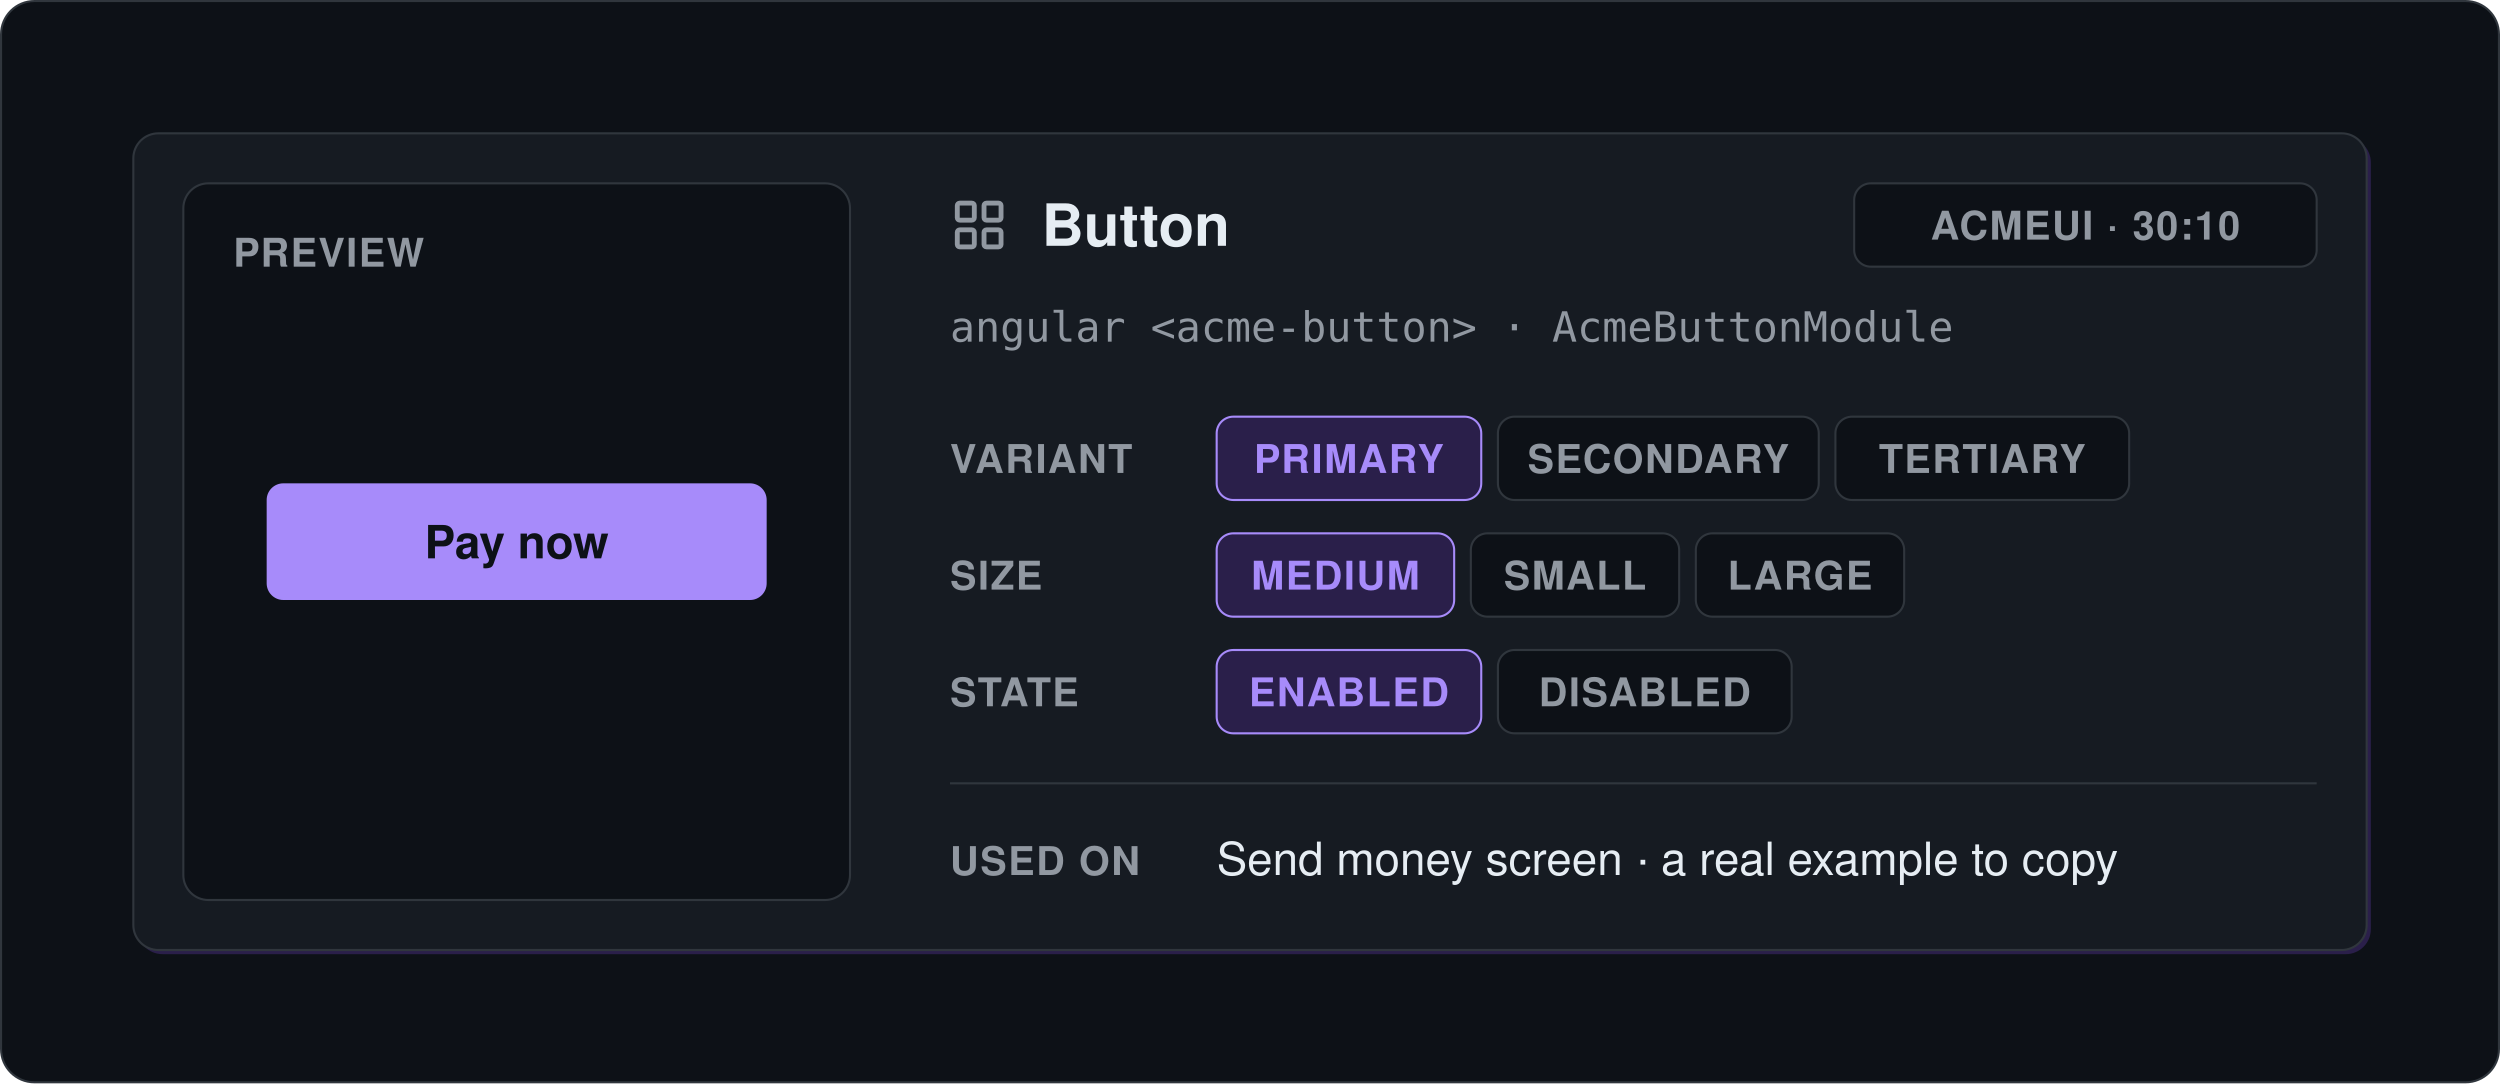
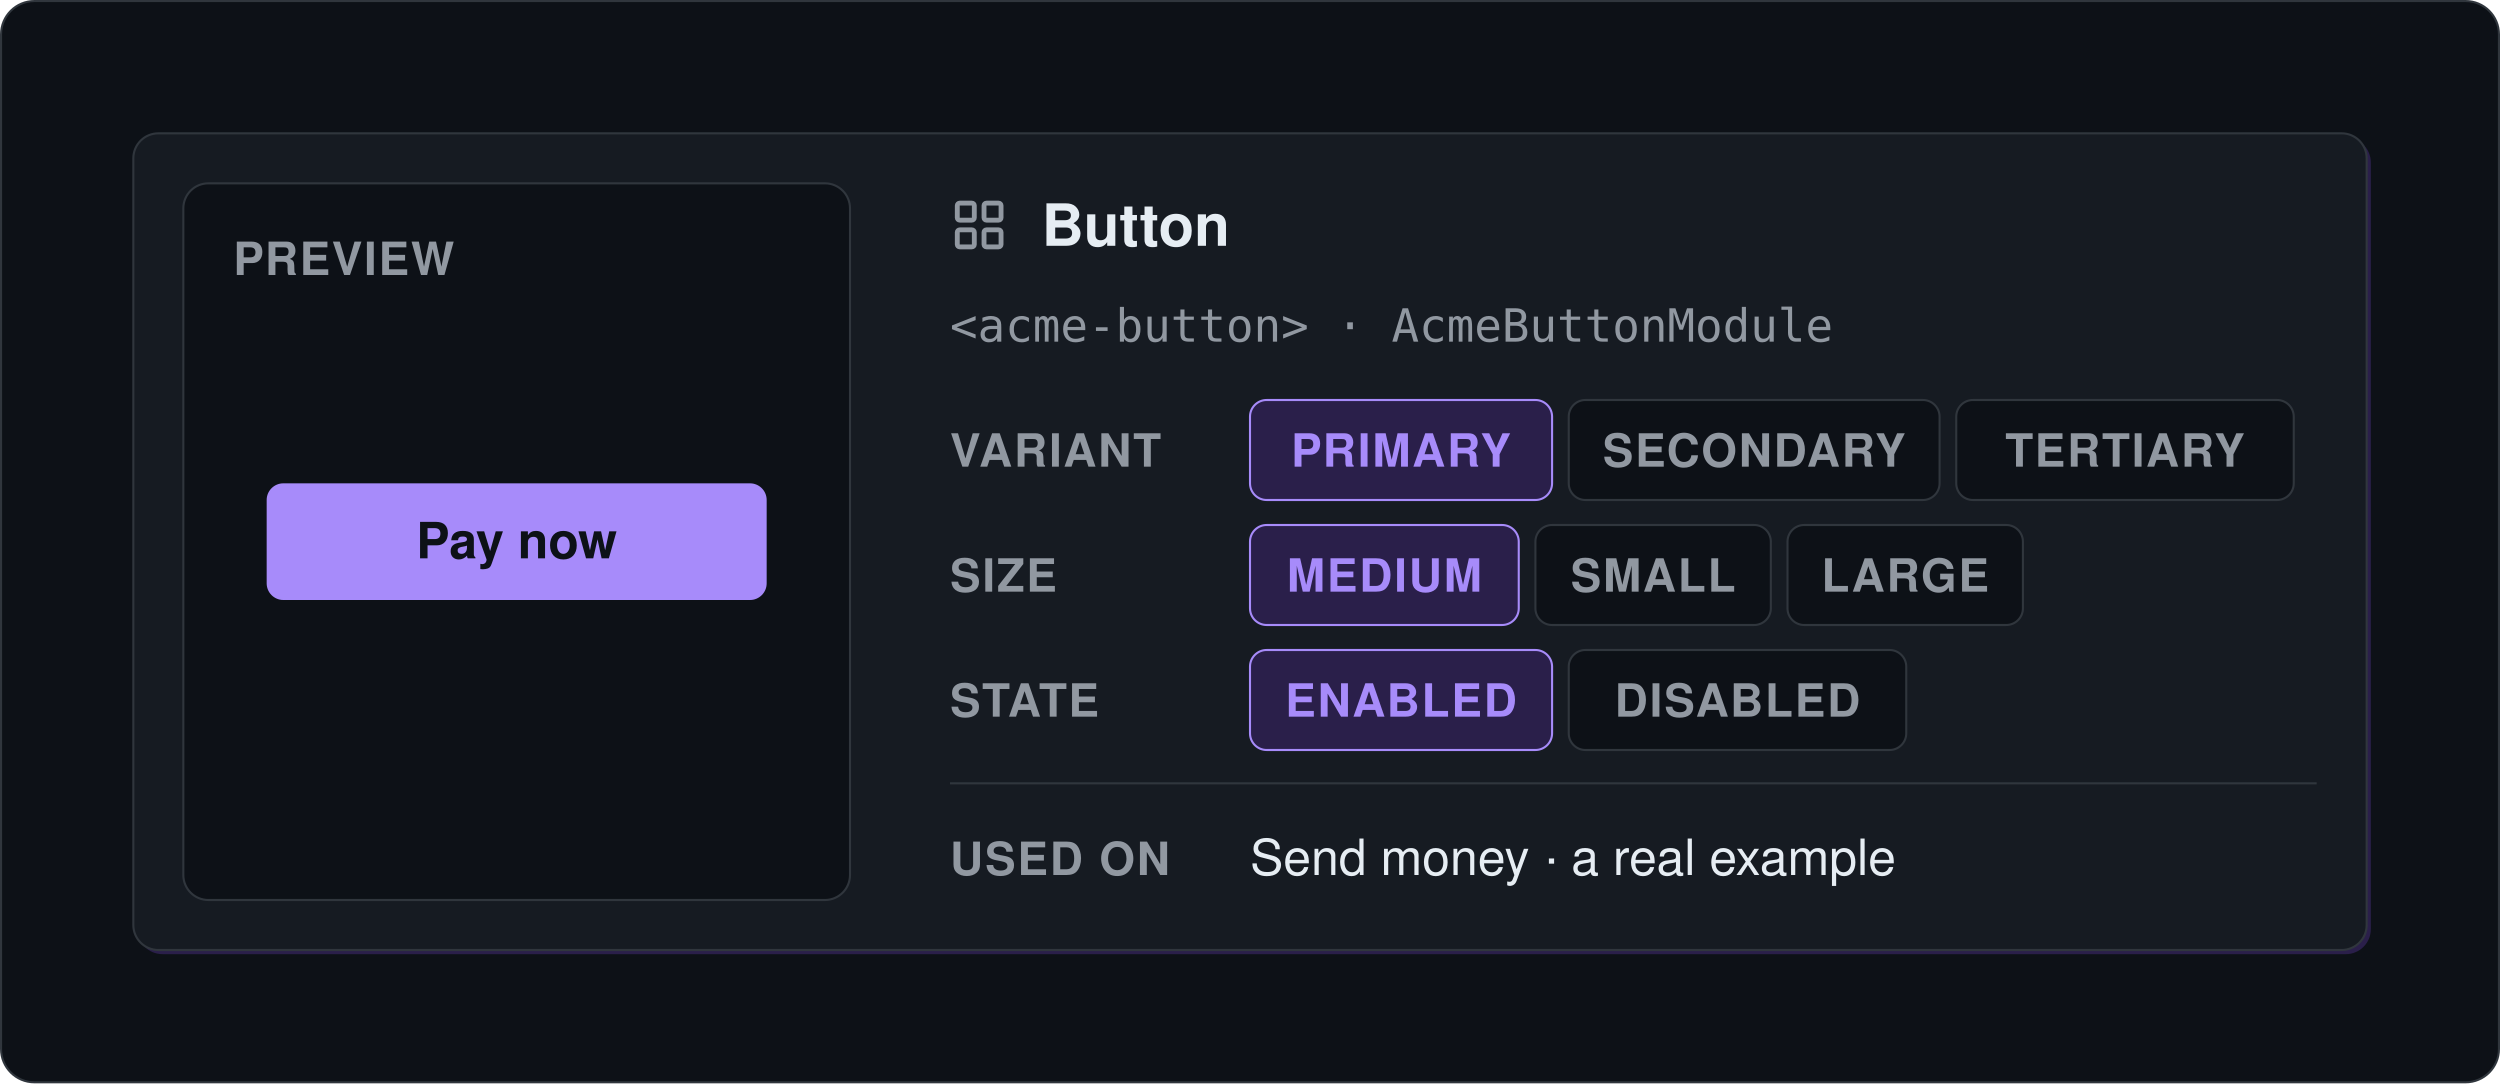
<svg xmlns="http://www.w3.org/2000/svg" width="1200" height="520" viewBox="0 0 1200 520" role="img" aria-labelledby="t d">
  <rect x="0.5" y="0.5" width="1199" height="519" rx="16" fill="#0D1117" stroke="#30363D" stroke-width="1" />
  <rect x="66" y="66" width="1072" height="392" rx="12" fill="#2A1F4A" />
  <rect x="64" y="64" width="1072" height="392" rx="12" fill="#161B22" stroke="#30363D" stroke-width="1" />
  <rect x="88" y="88" width="320" height="344" rx="12" fill="#0D1117" stroke="#30363D" stroke-width="1" />
-   <text x="112" y="128" font-family="-apple-system,'Segoe UI',Helvetica,Arial,sans-serif" font-size="19" font-weight="600" fill="#9198A1" text-anchor="start" letter-spacing="0.04em">PREVIEW</text>
+   <text x="112" y="132" font-family="-apple-system,'Segoe UI',Helvetica,Arial,sans-serif" font-size="22" font-weight="600" fill="#9198A1" text-anchor="start" letter-spacing="0.04em">PREVIEW</text>
  <rect x="128" y="232.0" width="240" height="56" rx="8" fill="#A78BFA" />
-   <text x="248" y="268.0" font-family="-apple-system,'Segoe UI',Helvetica,Arial,sans-serif" font-size="22" font-weight="600" fill="#0D1117" text-anchor="middle">Pay now</text>
+   <text x="248" y="268.0" font-family="-apple-system,'Segoe UI',Helvetica,Arial,sans-serif" font-size="24" font-weight="600" fill="#0D1117" text-anchor="middle">Pay now</text>
  <g transform="translate(456 94) scale(1.166667)" fill="none" stroke="#9198A1" stroke-width="2" stroke-linecap="round" stroke-linejoin="round">
    <rect width="7" height="7" x="3" y="3" rx="1" />
    <rect width="7" height="7" x="14" y="3" rx="1" />
    <rect width="7" height="7" x="14" y="14" rx="1" />
    <rect width="7" height="7" x="3" y="14" rx="1" />
  </g>
  <text x="500" y="118" font-family="-apple-system,'Segoe UI',Helvetica,Arial,sans-serif" font-size="28" font-weight="600" fill="#E6EDF3" text-anchor="start">Button</text>
-   <rect x="890" y="88" width="222" height="40" rx="8" fill="#0D1117" stroke="#30363D" stroke-width="1" />
-   <text x="1001.0" y="115" font-family="-apple-system,'Segoe UI',Helvetica,Arial,sans-serif" font-size="19" font-weight="600" fill="#9198A1" text-anchor="middle" letter-spacing="0.04em">ACMEUI · 30:10</text>
-   <text x="456" y="164" font-family="ui-monospace,SFMono-Regular,Menlo,monospace" font-size="20" font-weight="400" fill="#9198A1" text-anchor="start">angular  &lt;acme-button&gt; · AcmeButtonModule</text>
-   <text x="456" y="227" font-family="-apple-system,'Segoe UI',Helvetica,Arial,sans-serif" font-size="19" font-weight="600" fill="#9198A1" text-anchor="start" letter-spacing="0.04em">VARIANT</text>
-   <rect x="584" y="200" width="127" height="40" rx="8" fill="#2A1F4A" stroke="#A78BFA" stroke-width="1" />
-   <text x="647.5" y="227" font-family="-apple-system,'Segoe UI',Helvetica,Arial,sans-serif" font-size="19" font-weight="600" fill="#A78BFA" text-anchor="middle" letter-spacing="0.04em">PRIMARY</text>
-   <rect x="719" y="200" width="154" height="40" rx="8" fill="#0D1117" stroke="#30363D" stroke-width="1" />
-   <text x="796.0" y="227" font-family="-apple-system,'Segoe UI',Helvetica,Arial,sans-serif" font-size="19" font-weight="600" fill="#9198A1" text-anchor="middle" letter-spacing="0.04em">SECONDARY</text>
-   <rect x="881" y="200" width="141" height="40" rx="8" fill="#0D1117" stroke="#30363D" stroke-width="1" />
-   <text x="951.5" y="227" font-family="-apple-system,'Segoe UI',Helvetica,Arial,sans-serif" font-size="19" font-weight="600" fill="#9198A1" text-anchor="middle" letter-spacing="0.04em">TERTIARY</text>
-   <text x="456" y="283" font-family="-apple-system,'Segoe UI',Helvetica,Arial,sans-serif" font-size="19" font-weight="600" fill="#9198A1" text-anchor="start" letter-spacing="0.04em">SIZE</text>
-   <rect x="584" y="256" width="114" height="40" rx="8" fill="#2A1F4A" stroke="#A78BFA" stroke-width="1" />
-   <text x="641.0" y="283" font-family="-apple-system,'Segoe UI',Helvetica,Arial,sans-serif" font-size="19" font-weight="600" fill="#A78BFA" text-anchor="middle" letter-spacing="0.04em">MEDIUM</text>
-   <rect x="706" y="256" width="100" height="40" rx="8" fill="#0D1117" stroke="#30363D" stroke-width="1" />
-   <text x="756.0" y="283" font-family="-apple-system,'Segoe UI',Helvetica,Arial,sans-serif" font-size="19" font-weight="600" fill="#9198A1" text-anchor="middle" letter-spacing="0.04em">SMALL</text>
-   <rect x="814" y="256" width="100" height="40" rx="8" fill="#0D1117" stroke="#30363D" stroke-width="1" />
-   <text x="864.0" y="283" font-family="-apple-system,'Segoe UI',Helvetica,Arial,sans-serif" font-size="19" font-weight="600" fill="#9198A1" text-anchor="middle" letter-spacing="0.04em">LARGE</text>
-   <text x="456" y="339" font-family="-apple-system,'Segoe UI',Helvetica,Arial,sans-serif" font-size="19" font-weight="600" fill="#9198A1" text-anchor="start" letter-spacing="0.04em">STATE</text>
-   <rect x="584" y="312" width="127" height="40" rx="8" fill="#2A1F4A" stroke="#A78BFA" stroke-width="1" />
-   <text x="647.5" y="339" font-family="-apple-system,'Segoe UI',Helvetica,Arial,sans-serif" font-size="19" font-weight="600" fill="#A78BFA" text-anchor="middle" letter-spacing="0.04em">ENABLED</text>
-   <rect x="719" y="312" width="141" height="40" rx="8" fill="#0D1117" stroke="#30363D" stroke-width="1" />
-   <text x="789.5" y="339" font-family="-apple-system,'Segoe UI',Helvetica,Arial,sans-serif" font-size="19" font-weight="600" fill="#9198A1" text-anchor="middle" letter-spacing="0.04em">DISABLED</text>
+   <text x="456" y="164" font-family="ui-monospace,SFMono-Regular,Menlo,monospace" font-size="22" font-weight="400" fill="#9198A1" text-anchor="start">&lt;acme-button&gt; · AcmeButtonModule</text>
+   <text x="456" y="224" font-family="-apple-system,'Segoe UI',Helvetica,Arial,sans-serif" font-size="22" font-weight="600" fill="#9198A1" text-anchor="start" letter-spacing="0.04em">VARIANT</text>
+   <rect x="600" y="192" width="145" height="48" rx="8" fill="#2A1F4A" stroke="#A78BFA" stroke-width="1" />
+   <text x="672.5" y="224" font-family="-apple-system,'Segoe UI',Helvetica,Arial,sans-serif" font-size="22" font-weight="600" fill="#A78BFA" text-anchor="middle" letter-spacing="0.04em">PRIMARY</text>
+   <rect x="753" y="192" width="178" height="48" rx="8" fill="#0D1117" stroke="#30363D" stroke-width="1" />
+   <text x="842.0" y="224" font-family="-apple-system,'Segoe UI',Helvetica,Arial,sans-serif" font-size="22" font-weight="600" fill="#9198A1" text-anchor="middle" letter-spacing="0.04em">SECONDARY</text>
+   <rect x="939" y="192" width="162" height="48" rx="8" fill="#0D1117" stroke="#30363D" stroke-width="1" />
+   <text x="1020.0" y="224" font-family="-apple-system,'Segoe UI',Helvetica,Arial,sans-serif" font-size="22" font-weight="600" fill="#9198A1" text-anchor="middle" letter-spacing="0.04em">TERTIARY</text>
+   <text x="456" y="284" font-family="-apple-system,'Segoe UI',Helvetica,Arial,sans-serif" font-size="22" font-weight="600" fill="#9198A1" text-anchor="start" letter-spacing="0.04em">SIZE</text>
+   <rect x="600" y="252" width="129" height="48" rx="8" fill="#2A1F4A" stroke="#A78BFA" stroke-width="1" />
+   <text x="664.5" y="284" font-family="-apple-system,'Segoe UI',Helvetica,Arial,sans-serif" font-size="22" font-weight="600" fill="#A78BFA" text-anchor="middle" letter-spacing="0.04em">MEDIUM</text>
+   <rect x="737" y="252" width="113" height="48" rx="8" fill="#0D1117" stroke="#30363D" stroke-width="1" />
+   <text x="793.5" y="284" font-family="-apple-system,'Segoe UI',Helvetica,Arial,sans-serif" font-size="22" font-weight="600" fill="#9198A1" text-anchor="middle" letter-spacing="0.04em">SMALL</text>
+   <rect x="858" y="252" width="113" height="48" rx="8" fill="#0D1117" stroke="#30363D" stroke-width="1" />
+   <text x="914.5" y="284" font-family="-apple-system,'Segoe UI',Helvetica,Arial,sans-serif" font-size="22" font-weight="600" fill="#9198A1" text-anchor="middle" letter-spacing="0.04em">LARGE</text>
+   <text x="456" y="344" font-family="-apple-system,'Segoe UI',Helvetica,Arial,sans-serif" font-size="22" font-weight="600" fill="#9198A1" text-anchor="start" letter-spacing="0.04em">STATE</text>
+   <rect x="600" y="312" width="145" height="48" rx="8" fill="#2A1F4A" stroke="#A78BFA" stroke-width="1" />
+   <text x="672.5" y="344" font-family="-apple-system,'Segoe UI',Helvetica,Arial,sans-serif" font-size="22" font-weight="600" fill="#A78BFA" text-anchor="middle" letter-spacing="0.04em">ENABLED</text>
+   <rect x="753" y="312" width="162" height="48" rx="8" fill="#0D1117" stroke="#30363D" stroke-width="1" />
+   <text x="834.0" y="344" font-family="-apple-system,'Segoe UI',Helvetica,Arial,sans-serif" font-size="22" font-weight="600" fill="#9198A1" text-anchor="middle" letter-spacing="0.04em">DISABLED</text>
  <line x1="456" y1="376" x2="1112" y2="376" stroke="#30363D" stroke-width="1" />
-   <text x="456" y="420" font-family="-apple-system,'Segoe UI',Helvetica,Arial,sans-serif" font-size="19" font-weight="600" fill="#9198A1" text-anchor="start" letter-spacing="0.04em">USED ON</text>
-   <text x="584" y="420" font-family="-apple-system,'Segoe UI',Helvetica,Arial,sans-serif" font-size="22" font-weight="400" fill="#E6EDF3" text-anchor="start">Send money screen · a real example to copy</text>
+   <text x="456" y="420" font-family="-apple-system,'Segoe UI',Helvetica,Arial,sans-serif" font-size="22" font-weight="600" fill="#9198A1" text-anchor="start" letter-spacing="0.04em">USED ON</text>
+   <text x="600" y="420" font-family="-apple-system,'Segoe UI',Helvetica,Arial,sans-serif" font-size="24" font-weight="400" fill="#E6EDF3" text-anchor="start">Send money · a real example</text>
</svg>
